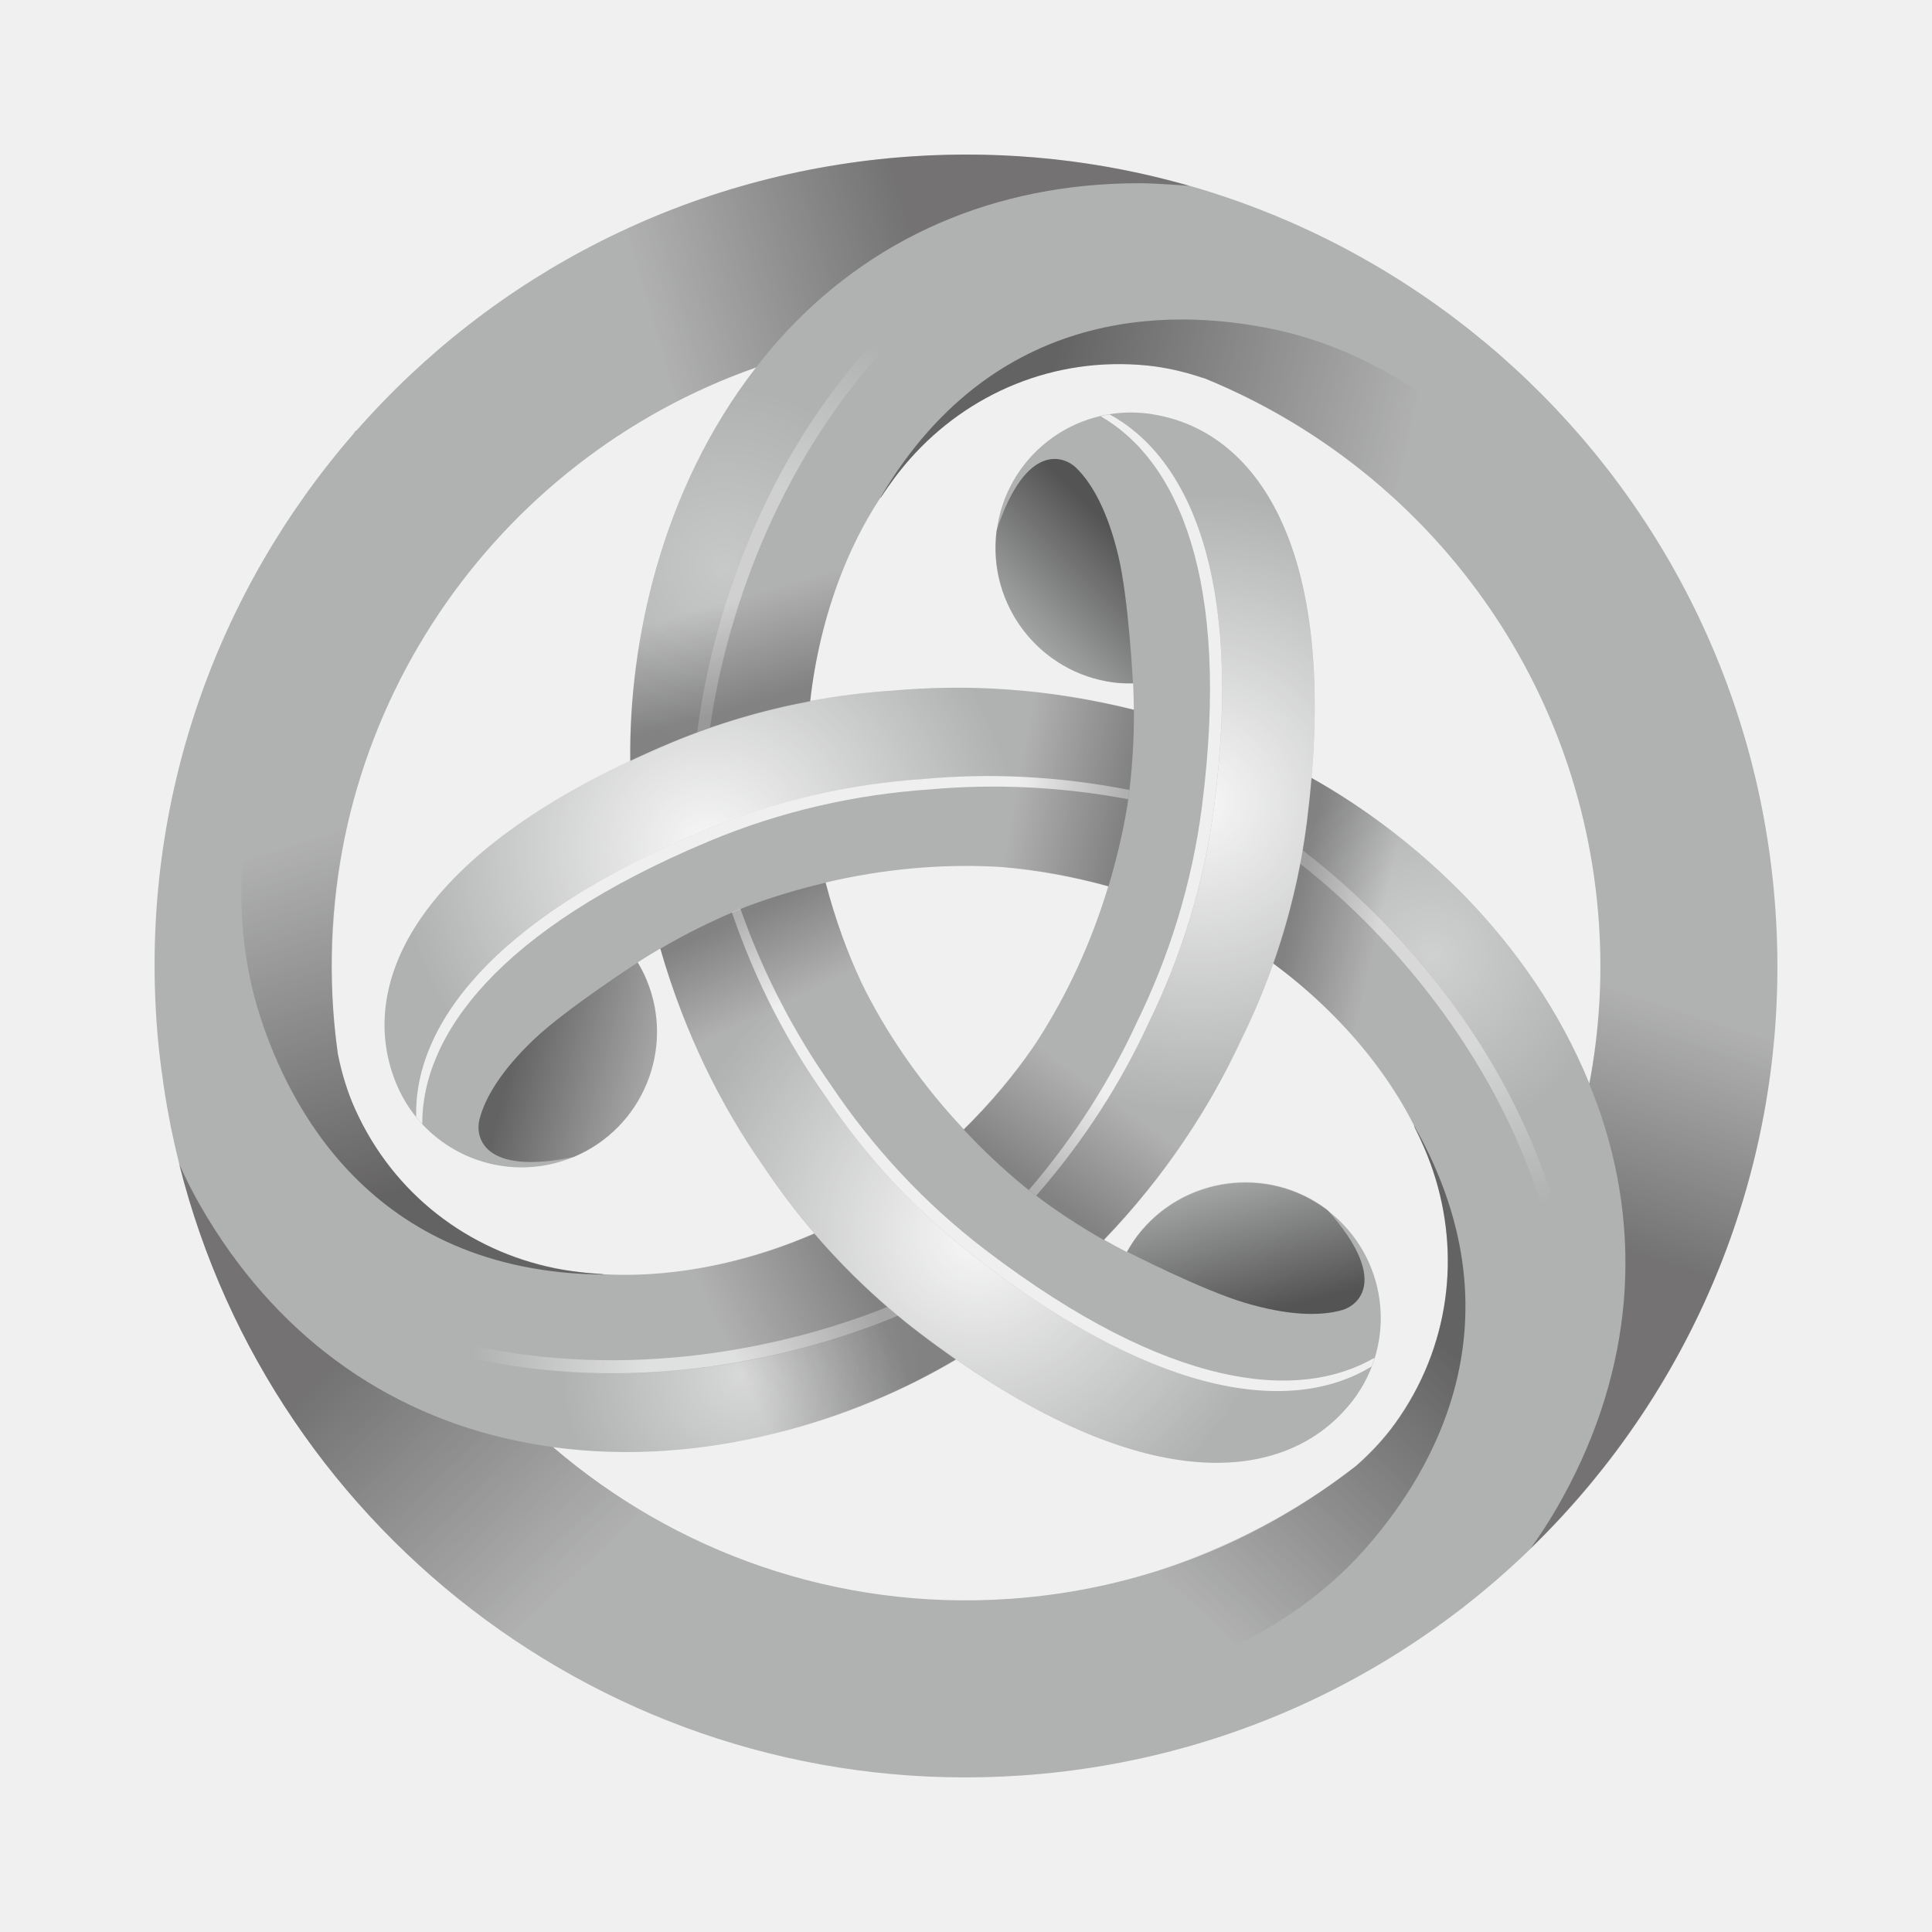
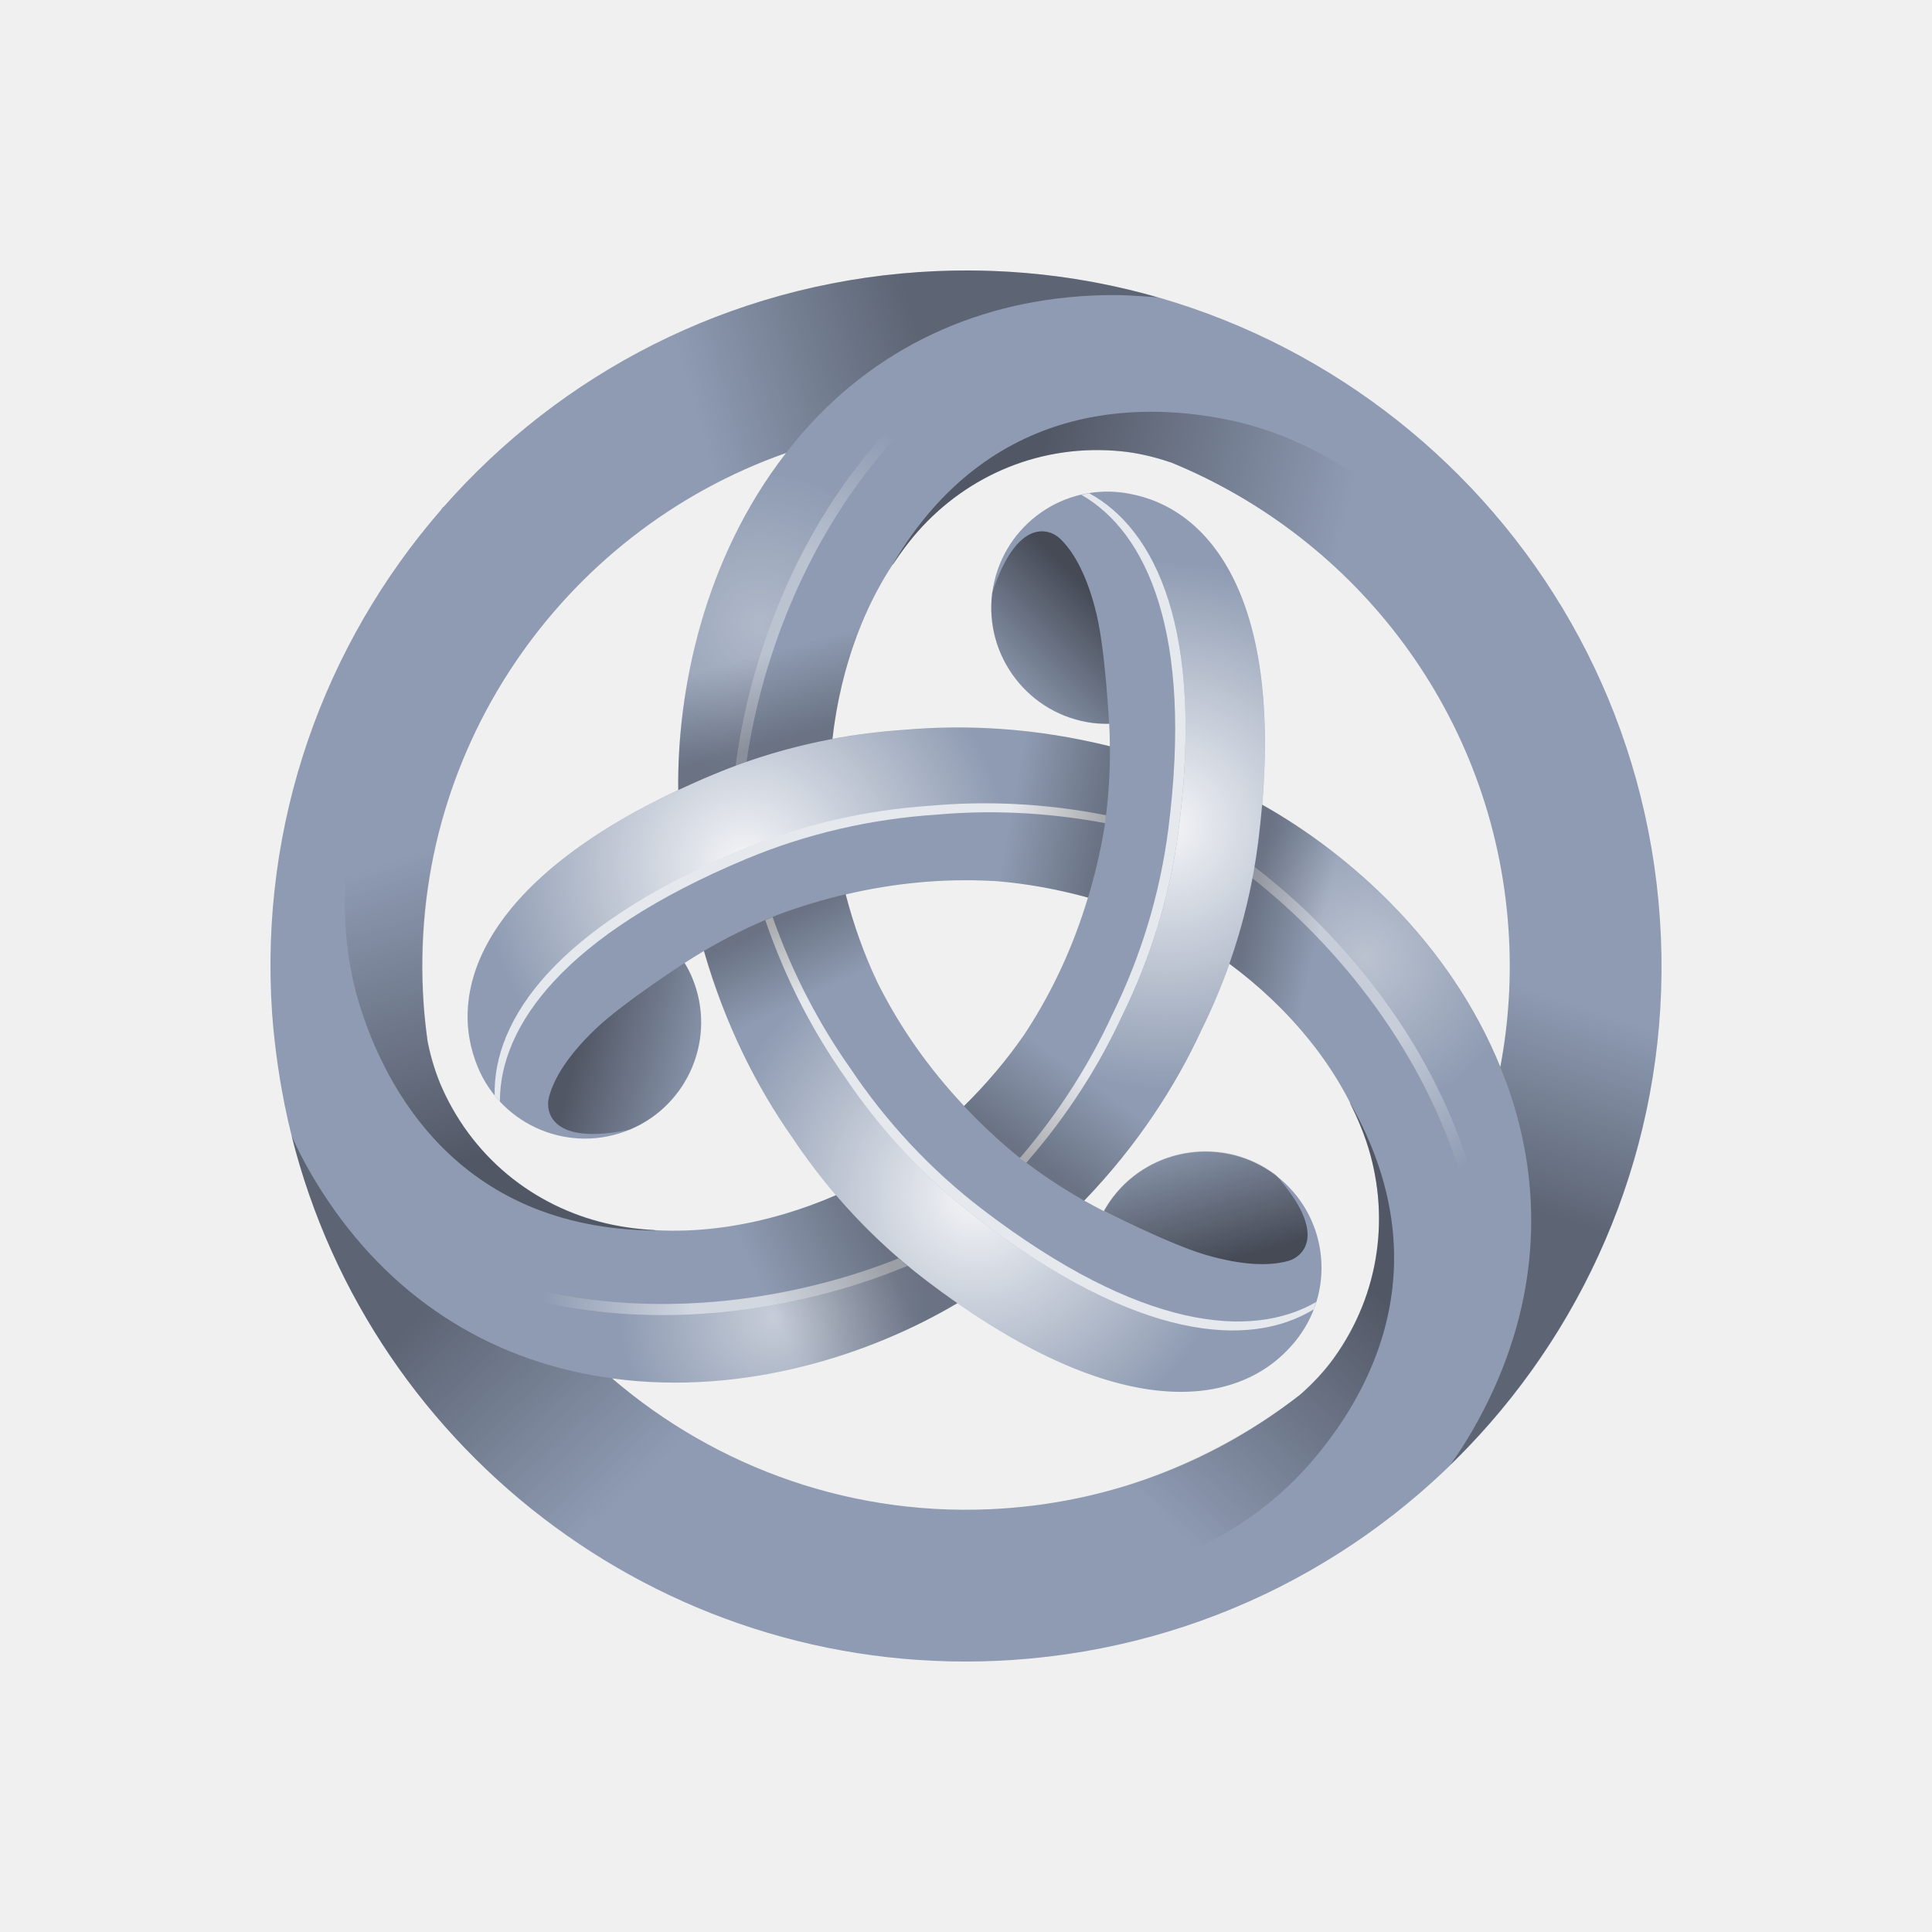
<svg xmlns="http://www.w3.org/2000/svg" width="24" height="24" viewBox="0 0 24 24" fill="none">
-   <path d="M22.056 11.316C21.678 5.762 16.87 1.566 11.316 1.944C8.549 2.132 6.12 3.42 4.425 5.352L4.425 5.352L4.42 5.348C4.408 5.364 4.398 5.38 4.386 5.395C2.702 7.337 1.755 9.918 1.944 12.684C1.961 12.947 1.992 13.207 2.03 13.464C2.03 13.464 2.03 13.464 2.03 13.464C2.032 13.476 2.033 13.488 2.035 13.499C2.06 13.669 2.09 13.837 2.123 14.004C2.123 14.004 2.123 14.004 2.123 14.004C2.124 14.007 2.125 14.01 2.125 14.013C2.156 14.164 2.19 14.313 2.227 14.461L2.227 14.462C2.227 14.462 2.227 14.462 2.227 14.462C3.391 19.105 7.741 22.392 12.684 22.056C18.238 21.678 22.434 16.87 22.056 11.316H22.056ZM19.862 11.465C19.909 12.149 19.866 12.818 19.744 13.463C19.742 13.459 19.741 13.455 19.74 13.451V13.451C19.009 11.665 17.563 10.375 16.292 9.663C16.549 6.636 15.523 5.361 14.361 5.154C14.329 5.148 14.297 5.142 14.265 5.138C13.342 5.02 12.499 5.672 12.381 6.594C12.263 7.517 12.915 8.36 13.837 8.479C13.917 8.489 13.997 8.492 14.076 8.49C14.081 8.593 14.084 8.701 14.085 8.815C13.01 8.548 12.006 8.496 11.09 8.579C10.748 8.601 10.405 8.645 10.064 8.708C10.178 7.686 10.562 6.539 11.306 5.699C12.025 4.887 13.094 4.422 14.261 4.541C14.482 4.564 14.718 4.618 14.931 4.69C14.94 4.693 14.951 4.696 14.96 4.699C14.96 4.699 14.961 4.699 14.961 4.698C17.663 5.799 19.651 8.364 19.862 11.465V11.465ZM12.836 13.005C12.836 13.006 12.835 13.007 12.834 13.008C12.594 13.355 12.308 13.697 11.972 14.028C11.469 13.492 11.064 12.915 10.757 12.319C10.742 12.287 10.725 12.256 10.71 12.224C10.709 12.223 10.708 12.222 10.708 12.22C10.528 11.838 10.374 11.419 10.256 10.963C10.972 10.795 11.674 10.733 12.345 10.765C12.381 10.768 12.415 10.768 12.451 10.771C12.453 10.771 12.454 10.771 12.455 10.772C12.876 10.806 13.314 10.883 13.768 11.008C13.556 11.712 13.258 12.351 12.895 12.916C12.875 12.945 12.857 12.975 12.836 13.005V13.005ZM9.392 4.565C9.39 4.567 9.388 4.57 9.386 4.572L9.386 4.572C8.205 6.097 7.811 7.993 7.829 9.45C5.08 10.74 4.489 12.267 4.89 13.377C4.901 13.407 4.912 13.438 4.925 13.467C5.284 14.325 6.27 14.73 7.128 14.371C7.986 14.012 8.39 13.026 8.031 12.168C8 12.093 7.963 12.023 7.922 11.955C8.009 11.899 8.102 11.841 8.202 11.783C8.508 12.847 8.962 13.747 9.491 14.499C9.682 14.784 9.89 15.059 10.115 15.321C9.173 15.734 7.987 15.975 6.888 15.751C5.825 15.534 4.887 14.84 4.408 13.77C4.317 13.568 4.246 13.336 4.201 13.117C4.174 12.925 4.151 12.731 4.138 12.535C3.892 8.924 6.132 5.709 9.392 4.565V4.565ZM12.535 19.862C10.39 20.008 8.386 19.277 6.871 17.977C8.783 18.237 10.621 17.631 11.874 16.886C14.367 18.624 15.986 18.372 16.747 17.469C16.768 17.445 16.788 17.42 16.808 17.394C17.371 16.654 17.229 15.598 16.489 15.034C15.749 14.471 14.693 14.614 14.129 15.353C14.08 15.418 14.038 15.485 13.999 15.554C13.908 15.507 13.812 15.456 13.713 15.399C14.482 14.601 15.029 13.757 15.416 12.922C15.568 12.614 15.702 12.296 15.817 11.969C16.645 12.579 17.448 13.485 17.804 14.55C18.147 15.579 18.015 16.738 17.329 17.688C17.199 17.868 17.034 18.046 16.866 18.194C16.863 18.196 16.861 18.198 16.858 18.201C15.657 19.145 14.171 19.751 12.535 19.862V19.862Z" fill="#B0B1B1" />
-   <path style="mix-blend-mode:overlay" opacity="0.9" d="M14.359 5.158C14.327 5.152 14.295 5.146 14.263 5.142C14.1 5.121 13.939 5.126 13.785 5.15C14.749 5.675 15.452 7.136 15.082 10.02C14.96 10.975 14.676 11.883 14.266 12.717C13.934 13.434 13.482 14.158 12.874 14.853C13.166 15.072 13.45 15.255 13.711 15.403C14.48 14.605 15.027 13.761 15.414 12.926C15.824 12.092 16.108 11.184 16.231 10.229C16.671 6.796 15.59 5.377 14.359 5.158V5.158Z" fill="url(#paint0_radial_6199_178197)" />
+   <path d="M20.62 11.414C20.296 6.653 16.174 3.056 11.414 3.38C9.042 3.541 6.96 4.646 5.507 6.301L5.507 6.301L5.503 6.298C5.493 6.312 5.484 6.325 5.474 6.339C4.031 8.003 3.219 10.215 3.38 12.586C3.396 12.812 3.422 13.034 3.454 13.255C3.454 13.255 3.454 13.255 3.454 13.255C3.456 13.265 3.457 13.275 3.459 13.285C3.48 13.43 3.506 13.574 3.534 13.717C3.534 13.717 3.534 13.717 3.534 13.717C3.535 13.72 3.535 13.723 3.536 13.725C3.562 13.855 3.591 13.983 3.623 14.11L3.623 14.11C3.623 14.11 3.623 14.11 3.623 14.11C4.621 18.09 8.349 20.908 12.586 20.62C17.347 20.296 20.944 16.174 20.62 11.414H20.62ZM18.739 11.541C18.779 12.128 18.742 12.701 18.638 13.254C18.636 13.25 18.635 13.247 18.634 13.244V13.244C18.008 11.713 16.769 10.607 15.679 9.997C15.9 7.403 15.02 6.31 14.023 6.132C13.996 6.127 13.969 6.122 13.941 6.119C13.151 6.017 12.428 6.576 12.326 7.367C12.225 8.157 12.784 8.88 13.575 8.982C13.643 8.99 13.712 8.993 13.779 8.992C13.784 9.079 13.786 9.172 13.787 9.27C12.866 9.041 12.005 8.997 11.22 9.067C10.927 9.087 10.633 9.124 10.341 9.178C10.439 8.302 10.767 7.319 11.405 6.599C12.021 5.903 12.938 5.505 13.938 5.607C14.127 5.626 14.33 5.673 14.512 5.734C14.52 5.737 14.529 5.739 14.537 5.742C14.537 5.742 14.538 5.742 14.538 5.741C16.854 6.685 18.558 8.883 18.739 11.541ZM12.717 12.861C12.716 12.862 12.716 12.863 12.715 12.864C12.509 13.161 12.264 13.454 11.976 13.738C11.544 13.279 11.198 12.785 10.935 12.273C10.921 12.246 10.907 12.22 10.894 12.192C10.893 12.191 10.893 12.19 10.893 12.189C10.738 11.861 10.607 11.502 10.505 11.111C11.119 10.967 11.721 10.914 12.296 10.942C12.326 10.944 12.356 10.944 12.387 10.947C12.388 10.947 12.389 10.947 12.39 10.947C12.751 10.977 13.127 11.043 13.515 11.15C13.334 11.753 13.079 12.301 12.767 12.785C12.75 12.81 12.735 12.836 12.717 12.861ZM9.765 5.627C9.763 5.629 9.761 5.631 9.76 5.633L9.76 5.633C8.747 6.94 8.41 8.565 8.425 9.814C6.068 10.92 5.562 12.229 5.906 13.18C5.915 13.206 5.925 13.232 5.936 13.258C6.243 13.993 7.089 14.34 7.824 14.032C8.559 13.725 8.906 12.879 8.598 12.144C8.572 12.08 8.54 12.02 8.505 11.962C8.579 11.914 8.659 11.864 8.744 11.814C9.007 12.726 9.396 13.498 9.85 14.142C10.013 14.386 10.192 14.621 10.384 14.847C9.577 15.2 8.56 15.407 7.618 15.215C6.707 15.029 5.904 14.434 5.492 13.517C5.414 13.344 5.354 13.145 5.315 12.957C5.292 12.792 5.272 12.627 5.261 12.458C5.05 9.363 6.971 6.608 9.765 5.627ZM12.458 18.739C10.62 18.864 8.903 18.237 7.604 17.123C9.242 17.346 10.819 16.826 11.892 16.188C14.029 17.677 15.416 17.462 16.069 16.688C16.087 16.667 16.104 16.646 16.121 16.623C16.604 15.989 16.482 15.084 15.848 14.601C15.214 14.118 14.308 14.24 13.825 14.874C13.783 14.93 13.747 14.987 13.714 15.046C13.636 15.006 13.553 14.962 13.468 14.914C14.127 14.23 14.597 13.506 14.928 12.79C15.058 12.526 15.173 12.254 15.272 11.973C15.982 12.496 16.67 13.273 16.975 14.186C17.269 15.068 17.156 16.061 16.568 16.875C16.456 17.03 16.315 17.182 16.171 17.309C16.169 17.311 16.166 17.313 16.164 17.315C15.135 18.124 13.861 18.644 12.458 18.739Z" fill="#8E9BB2" />
+   <path style="mix-blend-mode:overlay" opacity="0.9" d="M14.022 6.135C13.995 6.13 13.967 6.126 13.94 6.122C13.8 6.104 13.662 6.108 13.53 6.129C14.356 6.579 14.959 7.831 14.642 10.303C14.537 11.121 14.294 11.9 13.942 12.615C13.658 13.229 13.27 13.85 12.749 14.446C12.999 14.633 13.243 14.79 13.467 14.917C14.126 14.233 14.595 13.509 14.927 12.794C15.278 12.079 15.521 11.3 15.626 10.482C16.004 7.539 15.078 6.324 14.022 6.135Z" fill="url(#paint0_radial_4741_36225)" />
  <g style="mix-blend-mode:overlay" opacity="0.8">
-     <path d="M15.082 10.018C15.451 7.135 14.748 5.673 13.784 5.148C13.746 5.154 13.71 5.162 13.673 5.171C14.617 5.714 15.296 7.174 14.931 10.018C14.809 10.973 14.525 11.881 14.115 12.715C13.794 13.409 13.359 14.108 12.782 14.782C12.812 14.806 12.843 14.829 12.873 14.852C13.481 14.156 13.933 13.432 14.265 12.715C14.675 11.881 14.959 10.973 15.082 10.018V10.018Z" fill="white" />
+     <path d="M14.642 10.301C14.959 7.83 14.356 6.577 13.53 6.127C13.497 6.133 13.466 6.139 13.434 6.147C14.243 6.612 14.825 7.863 14.513 10.301C14.408 11.12 14.165 11.899 13.813 12.613C13.538 13.207 13.165 13.807 12.67 14.385C12.697 14.405 12.723 14.425 12.749 14.444C13.27 13.848 13.657 13.228 13.942 12.613C14.293 11.899 14.537 11.12 14.642 10.301Z" fill="#FAFAFA" />
  </g>
-   <path style="mix-blend-mode:overlay" opacity="0.5" d="M11.417 16.561C11.326 16.492 11.239 16.42 11.152 16.348C9.729 16.941 7.756 17.314 5.798 16.859C6.118 17.268 6.476 17.645 6.87 17.983C8.781 18.243 10.62 17.637 11.872 16.892C11.723 16.789 11.572 16.679 11.417 16.561V16.561Z" fill="url(#paint1_radial_6199_178197)" />
-   <path style="mix-blend-mode:overlay" opacity="0.6" d="M11.152 16.345C11.108 16.309 11.064 16.273 11.022 16.236C9.588 16.809 7.606 17.152 5.652 16.665C5.699 16.729 5.748 16.793 5.797 16.857C7.756 17.311 9.729 16.939 11.152 16.345V16.345Z" fill="url(#paint2_linear_6199_178197)" />
-   <path style="mix-blend-mode:overlay" opacity="0.9" d="M4.889 13.377C4.9 13.408 4.911 13.438 4.924 13.468C4.987 13.62 5.071 13.756 5.17 13.878C5.142 12.781 6.056 11.441 8.738 10.319C9.626 9.948 10.555 9.74 11.482 9.678C12.269 9.607 13.122 9.637 14.028 9.815C14.072 9.453 14.088 9.115 14.086 8.815C13.011 8.549 12.005 8.496 11.089 8.579C10.162 8.641 9.233 8.849 8.345 9.22C5.152 10.556 4.464 12.201 4.889 13.377L4.889 13.377Z" fill="url(#paint3_radial_6199_178197)" />
+   <path style="mix-blend-mode:overlay" opacity="0.5" d="M11.501 15.908C11.423 15.849 11.348 15.787 11.273 15.725C10.054 16.234 8.363 16.553 6.684 16.164C6.959 16.514 7.266 16.838 7.603 17.127C9.241 17.35 10.817 16.83 11.89 16.192C11.763 16.104 11.633 16.01 11.501 15.908Z" fill="url(#paint1_radial_4741_36225)" />
+   <path style="mix-blend-mode:overlay" opacity="0.6" d="M11.273 15.725C11.236 15.694 11.198 15.664 11.162 15.632C9.933 16.123 8.234 16.417 6.559 15.999C6.6 16.055 6.641 16.11 6.684 16.164C8.363 16.553 10.053 16.234 11.273 15.725Z" fill="url(#paint2_linear_4741_36225)" />
+   <path style="mix-blend-mode:overlay" opacity="0.9" d="M5.905 13.182C5.914 13.208 5.924 13.234 5.934 13.26C5.989 13.39 6.061 13.507 6.145 13.611C6.121 12.671 6.905 11.523 9.204 10.561C9.965 10.243 10.761 10.064 11.556 10.011C12.231 9.951 12.962 9.976 13.738 10.129C13.776 9.819 13.79 9.529 13.788 9.272C12.866 9.043 12.004 8.999 11.219 9.069C10.424 9.122 9.628 9.301 8.867 9.619C6.13 10.764 5.54 12.174 5.905 13.182L5.905 13.182Z" fill="url(#paint3_radial_4741_36225)" />
  <g style="mix-blend-mode:overlay" opacity="0.8">
-     <path d="M8.738 10.318C6.056 11.439 5.142 12.779 5.17 13.876C5.194 13.906 5.219 13.934 5.245 13.962C5.243 12.873 6.168 11.554 8.813 10.448C9.701 10.077 10.63 9.868 11.557 9.806C12.318 9.738 13.141 9.765 14.014 9.928C14.019 9.889 14.024 9.851 14.028 9.813C13.122 9.635 12.269 9.605 11.482 9.676C10.555 9.738 9.626 9.946 8.738 10.318Z" fill="white" />
+     <path d="M9.204 10.559C6.905 11.521 6.121 12.669 6.145 13.61C6.166 13.635 6.188 13.659 6.21 13.683C6.208 12.749 7.001 11.619 9.268 10.671C10.03 10.353 10.826 10.174 11.62 10.121C12.273 10.062 12.978 10.085 13.726 10.225C13.731 10.192 13.734 10.16 13.738 10.127C12.962 9.974 12.231 9.949 11.556 10.009C10.761 10.062 9.965 10.241 9.204 10.559Z" fill="#FAFAFA" />
  </g>
-   <path style="mix-blend-mode:overlay" opacity="0.4" d="M16.234 10.224C16.219 10.337 16.2 10.448 16.181 10.56C17.407 11.495 18.716 13.018 19.301 14.941C19.495 14.459 19.643 13.96 19.739 13.451C19.008 11.666 17.564 10.377 16.293 9.664C16.278 9.845 16.258 10.03 16.234 10.224V10.224Z" fill="url(#paint4_radial_6199_178197)" />
-   <path style="mix-blend-mode:overlay" opacity="0.5" d="M16.181 10.562C16.172 10.618 16.163 10.674 16.152 10.73C17.366 11.685 18.653 13.23 19.208 15.166C19.241 15.092 19.272 15.018 19.302 14.944C18.716 13.02 17.407 11.498 16.181 10.562V10.562Z" fill="url(#paint5_linear_6199_178197)" />
-   <path style="mix-blend-mode:overlay" opacity="0.9" d="M16.746 17.468C16.767 17.443 16.788 17.418 16.808 17.392C16.907 17.262 16.984 17.12 17.04 16.974C16.103 17.547 14.486 17.425 12.174 15.663C11.408 15.08 10.763 14.38 10.246 13.608C9.791 12.961 9.39 12.208 9.092 11.334C8.756 11.477 8.455 11.632 8.197 11.784C8.504 12.849 8.961 13.745 9.491 14.498C10.008 15.27 10.653 15.97 11.419 16.553C14.172 18.651 15.94 18.424 16.746 17.468V17.468Z" fill="url(#paint6_radial_6199_178197)" />
+   <path style="mix-blend-mode:overlay" opacity="0.4" d="M15.629 10.48C15.616 10.577 15.6 10.672 15.584 10.768C16.634 11.57 17.756 12.875 18.258 14.524C18.424 14.11 18.551 13.683 18.633 13.246C18.007 11.716 16.769 10.611 15.68 10C15.666 10.155 15.65 10.314 15.629 10.48Z" fill="url(#paint4_radial_4741_36225)" />
+   <path style="mix-blend-mode:overlay" opacity="0.5" d="M15.584 10.768C15.576 10.816 15.568 10.864 15.559 10.911C16.599 11.73 17.702 13.054 18.178 14.714C18.206 14.651 18.233 14.587 18.258 14.524C17.756 12.875 16.634 11.57 15.584 10.768Z" fill="url(#paint5_linear_4741_36225)" />
+   <path style="mix-blend-mode:overlay" opacity="0.9" d="M16.068 16.688C16.086 16.667 16.104 16.646 16.121 16.623C16.206 16.511 16.272 16.39 16.32 16.265C15.517 16.756 14.131 16.651 12.149 15.141C11.493 14.641 10.94 14.041 10.497 13.379C10.107 12.825 9.763 12.18 9.507 11.43C9.22 11.553 8.962 11.686 8.74 11.816C9.003 12.729 9.395 13.497 9.849 14.142C10.293 14.804 10.845 15.404 11.502 15.904C13.861 17.702 15.377 17.508 16.068 16.688Z" fill="url(#paint6_radial_4741_36225)" />
  <g style="mix-blend-mode:overlay" opacity="0.8">
-     <path d="M12.174 15.663C14.486 17.425 16.103 17.547 17.04 16.974C17.053 16.939 17.065 16.902 17.076 16.866C16.134 17.413 14.53 17.271 12.249 15.533C11.483 14.95 10.838 14.249 10.321 13.477C9.882 12.852 9.493 12.126 9.198 11.289C9.162 11.304 9.127 11.319 9.092 11.334C9.39 12.208 9.791 12.961 10.246 13.607C10.763 14.38 11.408 15.08 12.174 15.663V15.663Z" fill="white" />
+     <path d="M12.149 15.142C14.131 16.652 15.517 16.756 16.32 16.265C16.331 16.235 16.341 16.204 16.351 16.173C15.543 16.641 14.168 16.52 12.213 15.03C11.557 14.53 11.004 13.93 10.561 13.268C10.184 12.733 9.851 12.11 9.598 11.393C9.567 11.405 9.537 11.418 9.507 11.431C9.763 12.18 10.107 12.826 10.496 13.38C10.94 14.041 11.493 14.642 12.149 15.142V15.142Z" fill="#FAFAFA" />
  </g>
-   <path style="mix-blend-mode:overlay" opacity="0.3" d="M8.343 9.217C8.448 9.173 8.554 9.133 8.661 9.094C8.858 7.565 9.522 5.67 10.895 4.201C10.38 4.275 9.875 4.396 9.386 4.568C8.205 6.093 7.81 7.988 7.829 9.445C7.993 9.368 8.163 9.292 8.343 9.217V9.217Z" fill="url(#paint7_radial_6199_178197)" />
-   <path style="mix-blend-mode:overlay" opacity="0.4" d="M8.661 9.095C8.714 9.075 8.767 9.055 8.82 9.037C9.041 7.508 9.735 5.621 11.134 4.172C11.054 4.181 10.974 4.191 10.895 4.202C9.522 5.671 8.858 7.566 8.661 9.095V9.095Z" fill="url(#paint8_linear_6199_178197)" />
-   <path style="mix-blend-mode:multiply" opacity="0.4" d="M11.315 1.943C8.548 2.132 6.119 3.42 4.424 5.352C4.411 5.366 4.398 5.381 4.385 5.395L4.385 5.395C4.715 5.723 5.794 6.368 6.231 6.637C7.09 5.714 8.169 4.994 9.391 4.565C9.477 4.455 9.565 4.346 9.659 4.24C10.797 2.956 12.352 2.276 14.156 2.276C14.357 2.276 14.765 2.308 14.774 2.309C13.681 1.995 12.515 1.862 11.315 1.943Z" fill="url(#paint9_linear_6199_178197)" />
-   <path style="mix-blend-mode:multiply" opacity="0.4" d="M12.533 19.861C10.389 20.007 8.385 19.276 6.87 17.976H6.87L6.87 17.976C6.729 17.956 6.588 17.933 6.446 17.904C4.764 17.561 3.398 16.554 2.497 14.992C2.396 14.818 2.307 14.641 2.226 14.461C3.39 19.103 7.739 22.391 12.682 22.055C12.704 21.546 12.554 20.365 12.533 19.861V19.861Z" fill="url(#paint10_linear_6199_178197)" />
-   <path style="mix-blend-mode:multiply" opacity="0.4" d="M22.055 11.316C21.745 11.284 20.233 11.403 19.861 11.465C19.907 12.149 19.864 12.818 19.742 13.462C19.794 13.591 19.844 13.721 19.889 13.854C20.432 15.482 20.242 17.168 19.341 18.73C19.242 18.901 19.136 19.064 19.023 19.222C19.021 19.225 19.018 19.228 19.017 19.23C19.017 19.231 19.021 19.227 19.024 19.224C21.071 17.232 22.264 14.389 22.055 11.316V11.316Z" fill="url(#paint11_linear_6199_178197)" />
-   <path style="mix-blend-mode:multiply" opacity="0.5" d="M14.26 4.542C14.481 4.565 14.717 4.619 14.929 4.691C14.939 4.694 14.949 4.697 14.959 4.7C14.959 4.7 14.959 4.7 14.96 4.699C15.829 5.054 16.624 5.56 17.31 6.187C17.312 6.188 17.313 6.189 17.315 6.19C17.645 5.812 18.282 5.396 18.282 5.396C18.282 5.396 17.307 4.399 15.816 4.089C14.772 3.873 12.416 3.662 10.931 6.19C10.931 6.19 10.937 6.184 10.946 6.176C11.056 6.01 11.172 5.849 11.305 5.7C12.024 4.888 13.093 4.423 14.26 4.542V4.542Z" fill="url(#paint12_linear_6199_178197)" />
-   <path style="mix-blend-mode:multiply" opacity="0.5" d="M17.327 17.685C17.197 17.865 17.032 18.042 16.864 18.191C16.856 18.198 16.849 18.205 16.841 18.212C16.841 18.212 16.841 18.212 16.841 18.212C16.1 18.788 15.264 19.224 14.378 19.505C14.376 19.505 14.375 19.506 14.373 19.507C14.535 19.982 14.576 20.742 14.576 20.742C14.576 20.742 15.928 20.396 16.942 19.259C17.651 18.463 19.011 16.529 17.565 13.979C17.565 13.979 17.567 13.986 17.569 13.998C17.658 14.176 17.739 14.358 17.802 14.547C18.146 15.576 18.014 16.735 17.327 17.685V17.685Z" fill="url(#paint13_linear_6199_178197)" />
-   <path style="mix-blend-mode:multiply" opacity="0.5" d="M4.41 13.774C4.319 13.571 4.248 13.34 4.204 13.12C4.202 13.11 4.199 13.1 4.197 13.09C4.197 13.09 4.197 13.089 4.196 13.089C4.068 12.159 4.11 11.218 4.309 10.31C4.309 10.308 4.309 10.306 4.31 10.304C3.817 10.207 3.139 9.863 3.139 9.863C3.139 9.863 2.762 11.207 3.24 12.653C3.574 13.666 4.57 15.81 7.502 15.833C7.502 15.833 7.494 15.831 7.482 15.827C7.284 15.815 7.086 15.794 6.89 15.755C5.828 15.537 4.89 14.844 4.41 13.774V13.774Z" fill="url(#paint14_linear_6199_178197)" />
-   <path style="mix-blend-mode:multiply" opacity="0.6" d="M13.835 8.477C13.915 8.487 13.995 8.49 14.074 8.488C14.074 8.488 14.021 7.441 13.892 6.904C13.764 6.366 13.574 6.01 13.366 5.809C13.216 5.665 12.745 5.485 12.379 6.592C12.261 7.515 12.912 8.358 13.835 8.477Z" fill="url(#paint15_linear_6199_178197)" />
-   <path style="mix-blend-mode:multiply" opacity="0.5" d="M8.03 12.17C7.999 12.095 7.962 12.025 7.921 11.957C7.921 11.957 7.041 12.526 6.639 12.906C6.238 13.286 6.025 13.629 5.955 13.91C5.904 14.111 5.984 14.609 7.127 14.373C7.985 14.014 8.389 13.028 8.03 12.17V12.17Z" fill="url(#paint16_linear_6199_178197)" />
-   <path style="mix-blend-mode:multiply" opacity="0.6" d="M14.129 15.347C14.08 15.412 14.037 15.479 13.999 15.548C13.999 15.548 14.932 16.026 15.462 16.183C15.992 16.341 16.395 16.354 16.673 16.274C16.873 16.217 17.264 15.899 16.488 15.028C15.749 14.464 14.692 14.607 14.129 15.347V15.347Z" fill="url(#paint17_linear_6199_178197)" />
-   <path style="mix-blend-mode:multiply" opacity="0.3" d="M13.769 11.014C13.556 11.718 13.259 12.357 12.896 12.921C12.876 12.951 12.858 12.981 12.837 13.01C12.836 13.011 12.836 13.012 12.835 13.014C12.595 13.361 12.308 13.703 11.973 14.033C12.203 14.279 12.453 14.517 12.727 14.742C13.071 15.014 13.409 15.232 13.713 15.405C14.482 14.607 15.03 13.763 15.417 12.928C15.568 12.62 15.702 12.301 15.818 11.974C15.463 11.713 15.104 11.505 14.773 11.364C14.43 11.218 14.096 11.104 13.769 11.014V11.014Z" fill="url(#paint18_linear_6199_178197)" />
-   <path style="mix-blend-mode:multiply" opacity="0.3" d="M6.872 17.981C8.784 18.241 10.622 17.635 11.875 16.891C11.726 16.787 11.575 16.678 11.42 16.56C10.937 16.191 10.501 15.776 10.116 15.326C9.174 15.738 7.988 15.98 6.889 15.755C5.826 15.538 4.888 14.845 4.408 13.775C4.318 13.572 4.247 13.341 4.202 13.121C4.48 15.07 5.463 16.772 6.872 17.981V17.981Z" fill="url(#paint19_linear_6199_178197)" />
-   <path style="mix-blend-mode:multiply" opacity="0.3" d="M11.973 14.03C11.47 13.494 11.066 12.917 10.759 12.32C10.743 12.289 10.726 12.258 10.711 12.226C10.71 12.224 10.71 12.223 10.709 12.222C10.529 11.84 10.376 11.421 10.257 10.965C9.93 11.042 9.6 11.139 9.269 11.263C8.862 11.425 8.505 11.608 8.203 11.785C8.51 12.849 8.963 13.749 9.493 14.501C9.683 14.786 9.892 15.06 10.117 15.323C10.521 15.146 10.881 14.939 11.169 14.722C11.466 14.499 11.732 14.267 11.973 14.03V14.03Z" fill="url(#paint20_linear_6199_178197)" />
-   <path style="mix-blend-mode:multiply" opacity="0.3" d="M9.387 4.576C8.206 6.101 7.812 7.996 7.83 9.453C7.995 9.376 8.166 9.299 8.347 9.224C8.907 8.99 9.483 8.821 10.065 8.712C10.179 7.69 10.563 6.542 11.307 5.703C12.026 4.891 13.095 4.426 14.262 4.545C14.483 4.568 14.719 4.622 14.931 4.693C14.941 4.697 14.951 4.699 14.961 4.703C14.961 4.703 14.961 4.702 14.962 4.702C13.887 4.264 12.7 4.057 11.466 4.141C10.742 4.191 10.047 4.339 9.393 4.569C9.391 4.571 9.389 4.573 9.387 4.576L9.387 4.576V4.576Z" fill="url(#paint21_linear_6199_178197)" />
-   <path style="mix-blend-mode:multiply" opacity="0.3" d="M19.741 13.452C19.01 11.666 17.564 10.377 16.293 9.664C16.278 9.845 16.258 10.032 16.234 10.226C16.156 10.828 16.015 11.412 15.818 11.97C16.646 12.58 17.449 13.486 17.805 14.551C18.148 15.58 18.017 16.739 17.33 17.689C17.2 17.869 17.035 18.047 16.867 18.195C16.864 18.197 16.862 18.199 16.859 18.201C18.339 17.038 19.386 15.362 19.745 13.463C19.743 13.46 19.742 13.456 19.741 13.452V13.452V13.452Z" fill="url(#paint22_linear_6199_178197)" />
-   <path style="mix-blend-mode:multiply" opacity="0.3" d="M10.059 9.925C10.104 10.293 10.171 10.64 10.257 10.967C10.973 10.799 11.675 10.737 12.346 10.77C12.382 10.772 12.416 10.773 12.452 10.775C12.454 10.775 12.455 10.776 12.456 10.776C12.876 10.811 13.315 10.887 13.769 11.012C13.866 10.69 13.947 10.356 14.005 10.006C14.068 9.572 14.088 9.17 14.086 8.819C13.011 8.552 12.007 8.5 11.091 8.583C10.748 8.605 10.406 8.649 10.065 8.712C10.016 9.151 10.015 9.567 10.059 9.925H10.059Z" fill="url(#paint23_linear_6199_178197)" />
+   <path style="mix-blend-mode:overlay" opacity="0.3" d="M8.865 9.617C8.956 9.579 9.047 9.545 9.138 9.511C9.307 8.201 9.876 6.577 11.053 5.318C10.612 5.38 10.178 5.484 9.759 5.632C8.747 6.939 8.409 8.564 8.425 9.812C8.565 9.746 8.711 9.681 8.865 9.617Z" fill="url(#paint7_radial_4741_36225)" />
+   <path style="mix-blend-mode:overlay" opacity="0.4" d="M9.138 9.512C9.183 9.495 9.228 9.478 9.274 9.462C9.463 8.152 10.058 6.534 11.258 5.292C11.189 5.3 11.121 5.308 11.053 5.318C9.876 6.577 9.307 8.201 9.138 9.512V9.512Z" fill="url(#paint8_linear_4741_36225)" />
+   <path style="mix-blend-mode:multiply" opacity="0.4" d="M11.413 3.38C9.041 3.541 6.959 4.646 5.506 6.301C5.495 6.314 5.484 6.326 5.473 6.339L5.473 6.339C5.756 6.619 6.681 7.173 7.055 7.403C7.791 6.612 8.716 5.995 9.764 5.627C9.837 5.533 9.913 5.44 9.993 5.349C10.969 4.248 12.302 3.665 13.848 3.665C14.02 3.665 14.37 3.693 14.378 3.693C13.441 3.424 12.442 3.31 11.413 3.38Z" fill="url(#paint9_linear_4741_36225)" />
+   <path style="mix-blend-mode:multiply" opacity="0.4" d="M12.457 18.738C10.619 18.863 8.901 18.236 7.603 17.122H7.603L7.603 17.122C7.482 17.105 7.361 17.086 7.24 17.061C5.798 16.766 4.627 15.903 3.854 14.564C3.768 14.415 3.691 14.264 3.622 14.109C4.62 18.089 8.348 20.907 12.585 20.619C12.604 20.182 12.475 19.17 12.457 18.738Z" fill="url(#paint10_linear_4741_36225)" />
+   <path style="mix-blend-mode:multiply" opacity="0.4" d="M20.618 11.414C20.353 11.386 19.056 11.489 18.738 11.542C18.778 12.128 18.741 12.702 18.636 13.254C18.681 13.364 18.724 13.475 18.762 13.589C19.227 14.985 19.065 16.43 18.292 17.769C18.208 17.915 18.117 18.055 18.02 18.19C18.018 18.193 18.016 18.196 18.014 18.198C18.014 18.198 18.018 18.194 18.02 18.192C19.775 16.485 20.797 14.048 20.618 11.414Z" fill="url(#paint11_linear_4741_36225)" />
+   <path style="mix-blend-mode:multiply" opacity="0.5" d="M13.937 5.607C14.127 5.626 14.329 5.673 14.511 5.734C14.519 5.736 14.528 5.739 14.536 5.742C14.537 5.742 14.537 5.741 14.537 5.741C15.282 6.045 15.964 6.479 16.552 7.016C16.553 7.017 16.554 7.018 16.556 7.019C16.839 6.695 17.385 6.339 17.385 6.339C17.385 6.339 16.549 5.484 15.271 5.218C14.376 5.033 12.357 4.852 11.084 7.019C11.084 7.019 11.089 7.014 11.097 7.007C11.191 6.865 11.291 6.727 11.404 6.599C12.021 5.903 12.937 5.504 13.937 5.607Z" fill="url(#paint12_linear_4741_36225)" />
+   <path style="mix-blend-mode:multiply" opacity="0.5" d="M16.566 16.873C16.455 17.027 16.313 17.179 16.169 17.306C16.163 17.312 16.156 17.319 16.15 17.324C16.15 17.325 16.15 17.325 16.15 17.325C15.514 17.819 14.798 18.192 14.038 18.433C14.037 18.433 14.036 18.434 14.034 18.434C14.173 18.842 14.208 19.493 14.208 19.493C14.208 19.493 15.367 19.196 16.236 18.222C16.844 17.54 18.009 15.882 16.77 13.696C16.77 13.696 16.771 13.703 16.774 13.713C16.85 13.865 16.919 14.021 16.974 14.183C17.268 15.065 17.155 16.058 16.566 16.873Z" fill="url(#paint13_linear_4741_36225)" />
+   <path style="mix-blend-mode:multiply" opacity="0.5" d="M5.495 13.521C5.417 13.347 5.356 13.149 5.318 12.961C5.316 12.952 5.313 12.943 5.312 12.935C5.312 12.935 5.311 12.935 5.311 12.934C5.201 12.137 5.237 11.33 5.408 10.552C5.408 10.55 5.408 10.549 5.408 10.547C4.986 10.464 4.405 10.169 4.405 10.169C4.405 10.169 4.082 11.321 4.491 12.56C4.778 13.428 5.631 15.267 8.144 15.286C8.144 15.286 8.137 15.284 8.128 15.281C7.957 15.271 7.788 15.253 7.62 15.219C6.709 15.033 5.906 14.438 5.495 13.521Z" fill="url(#paint14_linear_4741_36225)" />
+   <path style="mix-blend-mode:multiply" opacity="0.6" d="M13.572 8.979C13.641 8.988 13.71 8.99 13.777 8.989C13.777 8.989 13.732 8.091 13.622 7.631C13.512 7.17 13.349 6.865 13.17 6.693C13.043 6.569 12.639 6.415 12.325 7.364C12.223 8.155 12.782 8.878 13.572 8.979Z" fill="url(#paint15_linear_4741_36225)" />
+   <path style="mix-blend-mode:multiply" opacity="0.5" d="M8.597 12.145C8.57 12.081 8.538 12.02 8.504 11.962C8.504 11.962 7.749 12.45 7.405 12.776C7.061 13.102 6.878 13.395 6.818 13.636C6.775 13.809 6.844 14.236 7.823 14.033C8.558 13.726 8.905 12.88 8.597 12.145Z" fill="url(#paint16_linear_4741_36225)" />
+   <path style="mix-blend-mode:multiply" opacity="0.6" d="M13.825 14.868C13.782 14.923 13.746 14.981 13.713 15.04C13.713 15.04 14.513 15.45 14.967 15.585C15.421 15.719 15.767 15.731 16.006 15.663C16.177 15.614 16.512 15.341 15.847 14.594C15.213 14.111 14.308 14.234 13.825 14.868Z" fill="url(#paint17_linear_4741_36225)" />
+   <path style="mix-blend-mode:multiply" opacity="0.3" d="M13.516 11.152C13.334 11.755 13.079 12.303 12.767 12.787C12.75 12.812 12.735 12.838 12.717 12.863C12.717 12.864 12.716 12.865 12.716 12.866C12.509 13.163 12.264 13.456 11.976 13.74C12.174 13.95 12.388 14.154 12.623 14.347C12.918 14.58 13.207 14.767 13.469 14.916C14.127 14.232 14.597 13.508 14.929 12.792C15.058 12.528 15.173 12.255 15.272 11.975C14.968 11.751 14.66 11.573 14.376 11.452C14.083 11.327 13.796 11.229 13.516 11.152Z" fill="url(#paint18_linear_4741_36225)" />
+   <path style="mix-blend-mode:multiply" opacity="0.3" d="M7.605 17.123C9.243 17.346 10.819 16.826 11.893 16.189C11.765 16.1 11.636 16.006 11.503 15.905C11.088 15.589 10.715 15.233 10.385 14.847C9.577 15.2 8.561 15.408 7.619 15.215C6.708 15.029 5.904 14.435 5.493 13.518C5.415 13.344 5.354 13.146 5.316 12.957C5.554 14.627 6.397 16.087 7.605 17.123Z" fill="url(#paint19_linear_4741_36225)" />
+   <path style="mix-blend-mode:multiply" opacity="0.3" d="M11.977 13.736C11.546 13.277 11.199 12.783 10.936 12.271C10.923 12.244 10.908 12.218 10.895 12.19C10.895 12.189 10.894 12.188 10.894 12.187C10.739 11.86 10.608 11.501 10.506 11.109C10.226 11.175 9.943 11.259 9.659 11.365C9.31 11.504 9.004 11.66 8.745 11.812C9.008 12.724 9.397 13.496 9.851 14.14C10.014 14.384 10.193 14.62 10.386 14.845C10.732 14.694 11.041 14.516 11.287 14.33C11.542 14.139 11.77 13.94 11.977 13.736Z" fill="url(#paint20_linear_4741_36225)" />
+   <path style="mix-blend-mode:multiply" opacity="0.3" d="M9.76 5.633C8.748 6.941 8.41 8.565 8.426 9.814C8.567 9.748 8.714 9.682 8.868 9.618C9.349 9.417 9.843 9.272 10.341 9.179C10.439 8.303 10.768 7.319 11.406 6.599C12.022 5.904 12.939 5.505 13.939 5.607C14.128 5.627 14.33 5.673 14.512 5.734C14.521 5.737 14.53 5.739 14.538 5.742C14.538 5.742 14.538 5.742 14.539 5.742C13.617 5.367 12.6 5.189 11.542 5.261C10.921 5.303 10.326 5.43 9.765 5.627C9.764 5.629 9.762 5.631 9.76 5.633L9.76 5.633Z" fill="url(#paint21_linear_4741_36225)" />
+   <path style="mix-blend-mode:multiply" opacity="0.3" d="M18.635 13.243C18.008 11.712 16.769 10.606 15.68 9.996C15.666 10.151 15.65 10.311 15.629 10.477C15.562 10.993 15.441 11.493 15.272 11.972C15.982 12.495 16.671 13.272 16.975 14.184C17.27 15.066 17.157 16.059 16.568 16.874C16.457 17.029 16.315 17.181 16.171 17.308C16.169 17.31 16.167 17.311 16.165 17.313C17.433 16.316 18.331 14.88 18.638 13.252C18.637 13.249 18.636 13.246 18.635 13.243V13.243Z" fill="url(#paint22_linear_4741_36225)" />
+   <path style="mix-blend-mode:multiply" opacity="0.3" d="M10.336 10.219C10.374 10.535 10.432 10.832 10.505 11.113C11.119 10.968 11.722 10.915 12.296 10.943C12.327 10.945 12.357 10.945 12.387 10.948C12.389 10.948 12.39 10.948 12.391 10.948C12.751 10.978 13.127 11.044 13.516 11.151C13.599 10.875 13.668 10.588 13.718 10.289C13.773 9.916 13.79 9.572 13.788 9.271C12.867 9.043 12.006 8.998 11.221 9.069C10.927 9.088 10.633 9.125 10.341 9.18C10.299 9.556 10.299 9.912 10.336 10.219H10.336Z" fill="url(#paint23_linear_4741_36225)" />
  <defs>
-     <radialGradient id="paint0_radial_6199_178197" cx="0" cy="0" r="1" gradientUnits="userSpaceOnUse" gradientTransform="translate(14.8713 9.96333) scale(3.83261)">
+     <radialGradient id="paint0_radial_4741_36225" cx="0" cy="0" r="1" gradientUnits="userSpaceOnUse" gradientTransform="translate(14.4612 10.2544) scale(3.2851)">
      <stop stop-color="white" />
      <stop offset="1" stop-color="white" stop-opacity="0" />
    </radialGradient>
-     <radialGradient id="paint1_radial_6199_178197" cx="0" cy="0" r="1" gradientUnits="userSpaceOnUse" gradientTransform="translate(9.20615 17.0757) scale(2.22985)">
+     <radialGradient id="paint1_radial_4741_36225" cx="0" cy="0" r="1" gradientUnits="userSpaceOnUse" gradientTransform="translate(9.60545 16.3494) scale(1.9113)">
      <stop stop-color="white" />
      <stop offset="1" stop-color="white" stop-opacity="0" />
    </radialGradient>
-     <linearGradient id="paint2_linear_6199_178197" x1="5.86" y1="16.696" x2="8.009" y2="16.666" gradientUnits="userSpaceOnUse">
+     <linearGradient id="paint2_linear_4741_36225" x1="6.737" y1="16.026" x2="8.579" y2="16" gradientUnits="userSpaceOnUse">
      <stop stop-color="white" stop-opacity="0" />
      <stop offset="1" stop-color="white" />
    </linearGradient>
-     <radialGradient id="paint3_radial_6199_178197" cx="0" cy="0" r="1" gradientUnits="userSpaceOnUse" gradientTransform="translate(8.79461 10.5304) rotate(-120) scale(3.83261)">
+     <radialGradient id="paint3_radial_4741_36225" cx="0" cy="0" r="1" gradientUnits="userSpaceOnUse" gradientTransform="translate(9.25242 10.7421) rotate(-120) scale(3.2851)">
      <stop stop-color="white" />
      <stop offset="1" stop-color="white" stop-opacity="0" />
    </radialGradient>
-     <radialGradient id="paint4_radial_6199_178197" cx="0" cy="0" r="1" gradientUnits="userSpaceOnUse" gradientTransform="translate(17.7847 11.8812) rotate(-120) scale(2.22985)">
+     <radialGradient id="paint4_radial_4741_36225" cx="0" cy="0" r="1" gradientUnits="userSpaceOnUse" gradientTransform="translate(16.9582 11.9007) rotate(-120) scale(1.9113)">
      <stop stop-color="white" />
      <stop offset="1" stop-color="white" stop-opacity="0" />
    </radialGradient>
-     <linearGradient id="paint5_linear_6199_178197" x1="19.131" y1="14.97" x2="18.031" y2="13.124" gradientUnits="userSpaceOnUse">
+     <linearGradient id="paint5_linear_4741_36225" x1="18.113" y1="14.546" x2="17.169" y2="12.963" gradientUnits="userSpaceOnUse">
      <stop stop-color="white" stop-opacity="0" />
      <stop offset="1" stop-color="white" />
    </linearGradient>
-     <radialGradient id="paint6_radial_6199_178197" cx="0" cy="0" r="1" gradientUnits="userSpaceOnUse" gradientTransform="translate(12.1472 15.3315) rotate(120) scale(3.83261)">
+     <radialGradient id="paint6_radial_4741_36225" cx="0" cy="0" r="1" gradientUnits="userSpaceOnUse" gradientTransform="translate(12.1261 14.8568) rotate(120) scale(3.2851)">
      <stop stop-color="white" />
      <stop offset="1" stop-color="white" stop-opacity="0" />
    </radialGradient>
-     <radialGradient id="paint7_radial_6199_178197" cx="0" cy="0" r="1" gradientUnits="userSpaceOnUse" gradientTransform="translate(9.00301 7.04472) rotate(120) scale(2.22985)">
+     <radialGradient id="paint7_radial_4741_36225" cx="0" cy="0" r="1" gradientUnits="userSpaceOnUse" gradientTransform="translate(9.43112 7.75495) rotate(120) scale(1.9113)">
      <stop stop-color="white" />
      <stop offset="1" stop-color="white" stop-opacity="0" />
    </radialGradient>
-     <linearGradient id="paint8_linear_6199_178197" x1="11.003" y1="4.336" x2="9.954" y2="6.213" gradientUnits="userSpaceOnUse">
+     <linearGradient id="paint8_linear_4741_36225" x1="11.145" y1="5.433" x2="10.246" y2="7.041" gradientUnits="userSpaceOnUse">
      <stop stop-color="white" stop-opacity="0" />
      <stop offset="1" stop-color="white" />
    </linearGradient>
-     <linearGradient id="paint9_linear_6199_178197" x1="11.471" y1="3.384" x2="8.187" y2="4.339" gradientUnits="userSpaceOnUse">
+     <linearGradient id="paint9_linear_4741_36225" x1="11.546" y1="4.614" x2="8.732" y2="5.433" gradientUnits="userSpaceOnUse">
      <stop stop-color="#231F20" />
      <stop offset="1" stop-color="white" />
    </linearGradient>
-     <linearGradient id="paint10_linear_6199_178197" x1="5.264" y1="15.907" x2="8.011" y2="18.773" gradientUnits="userSpaceOnUse">
+     <linearGradient id="paint10_linear_4741_36225" x1="6.227" y1="15.349" x2="8.581" y2="17.805" gradientUnits="userSpaceOnUse">
      <stop stop-color="#231F20" />
      <stop offset="1" stop-color="white" />
    </linearGradient>
-     <linearGradient id="paint11_linear_6199_178197" x1="20.005" y1="15.476" x2="20.96" y2="12.57" gradientUnits="userSpaceOnUse">
+     <linearGradient id="paint11_linear_4741_36225" x1="18.861" y1="14.979" x2="19.68" y2="12.489" gradientUnits="userSpaceOnUse">
      <stop stop-color="#231F20" />
      <stop offset="1" stop-color="white" />
    </linearGradient>
-     <linearGradient id="paint12_linear_6199_178197" x1="12.967" y1="5.046" x2="17.37" y2="6.054" gradientUnits="userSpaceOnUse">
+     <linearGradient id="paint12_linear_4741_36225" x1="12.829" y1="6.038" x2="16.603" y2="6.903" gradientUnits="userSpaceOnUse">
      <stop stop-color="#231F20" />
      <stop offset="1" stop-color="white" />
    </linearGradient>
-     <linearGradient id="paint13_linear_6199_178197" x1="17.537" y1="16.314" x2="14.463" y2="19.622" gradientUnits="userSpaceOnUse">
+     <linearGradient id="paint13_linear_4741_36225" x1="16.747" y1="15.697" x2="14.111" y2="18.533" gradientUnits="userSpaceOnUse">
      <stop stop-color="#231F20" />
      <stop offset="1" stop-color="white" />
    </linearGradient>
-     <linearGradient id="paint14_linear_6199_178197" x1="5.493" y1="14.642" x2="4.165" y2="10.325" gradientUnits="userSpaceOnUse">
+     <linearGradient id="paint14_linear_4741_36225" x1="6.423" y1="14.265" x2="5.284" y2="10.565" gradientUnits="userSpaceOnUse">
      <stop stop-color="#231F20" />
      <stop offset="1" stop-color="white" />
    </linearGradient>
-     <linearGradient id="paint15_linear_6199_178197" x1="13.929" y1="6.667" x2="12.536" y2="8.06" gradientUnits="userSpaceOnUse">
+     <linearGradient id="paint15_linear_4741_36225" x1="13.653" y1="7.428" x2="12.459" y2="8.622" gradientUnits="userSpaceOnUse">
      <stop stop-color="#231F20" />
      <stop offset="1" stop-color="white" />
    </linearGradient>
-     <linearGradient id="paint16_linear_6199_178197" x1="6.416" y1="12.993" x2="8.32" y2="13.503" gradientUnits="userSpaceOnUse">
+     <linearGradient id="paint16_linear_4741_36225" x1="7.214" y1="12.851" x2="8.845" y2="13.288" gradientUnits="userSpaceOnUse">
      <stop stop-color="#231F20" />
      <stop offset="1" stop-color="white" />
    </linearGradient>
-     <linearGradient id="paint17_linear_6199_178197" x1="15.649" y1="16.333" x2="15.139" y2="14.43" gradientUnits="userSpaceOnUse">
+     <linearGradient id="paint17_linear_4741_36225" x1="15.127" y1="15.713" x2="14.69" y2="14.082" gradientUnits="userSpaceOnUse">
      <stop stop-color="#231F20" />
      <stop offset="1" stop-color="white" />
    </linearGradient>
-     <linearGradient id="paint18_linear_6199_178197" x1="12.755" y1="14.65" x2="13.591" y2="13.496" gradientUnits="userSpaceOnUse">
+     <linearGradient id="paint18_linear_4741_36225" x1="12.647" y1="14.268" x2="13.363" y2="13.279" gradientUnits="userSpaceOnUse">
      <stop stop-color="#231F20" />
      <stop offset="1" stop-color="white" />
    </linearGradient>
-     <linearGradient id="paint19_linear_6199_178197" x1="9.877" y1="14.149" x2="8.205" y2="14.945" gradientUnits="userSpaceOnUse">
+     <linearGradient id="paint19_linear_4741_36225" x1="10.18" y1="13.838" x2="8.747" y2="14.521" gradientUnits="userSpaceOnUse">
      <stop stop-color="#231F20" />
      <stop offset="1" stop-color="white" />
    </linearGradient>
-     <linearGradient id="paint20_linear_6199_178197" x1="9.271" y1="11.364" x2="9.788" y2="12.438" gradientUnits="userSpaceOnUse">
+     <linearGradient id="paint20_linear_4741_36225" x1="9.66" y1="11.451" x2="10.104" y2="12.372" gradientUnits="userSpaceOnUse">
      <stop stop-color="#231F20" />
      <stop offset="1" stop-color="white" />
    </linearGradient>
-     <linearGradient id="paint21_linear_6199_178197" x1="11.677" y1="8.046" x2="11.319" y2="6.812" gradientUnits="userSpaceOnUse">
+     <linearGradient id="paint21_linear_4741_36225" x1="11.723" y1="8.608" x2="11.416" y2="7.551" gradientUnits="userSpaceOnUse">
      <stop stop-color="#231F20" />
      <stop offset="1" stop-color="white" />
    </linearGradient>
-     <linearGradient id="paint22_linear_6199_178197" x1="15.538" y1="13.693" x2="16.573" y2="13.932" gradientUnits="userSpaceOnUse">
+     <linearGradient id="paint22_linear_4741_36225" x1="15.032" y1="13.449" x2="15.919" y2="13.654" gradientUnits="userSpaceOnUse">
      <stop stop-color="#231F20" />
      <stop offset="1" stop-color="white" />
    </linearGradient>
-     <linearGradient id="paint23_linear_6199_178197" x1="13.914" y1="10.2" x2="12.6" y2="9.961" gradientUnits="userSpaceOnUse">
+     <linearGradient id="paint23_linear_4741_36225" x1="13.64" y1="10.455" x2="12.514" y2="10.25" gradientUnits="userSpaceOnUse">
      <stop stop-color="#231F20" />
      <stop offset="1" stop-color="white" />
    </linearGradient>
  </defs>
</svg>
